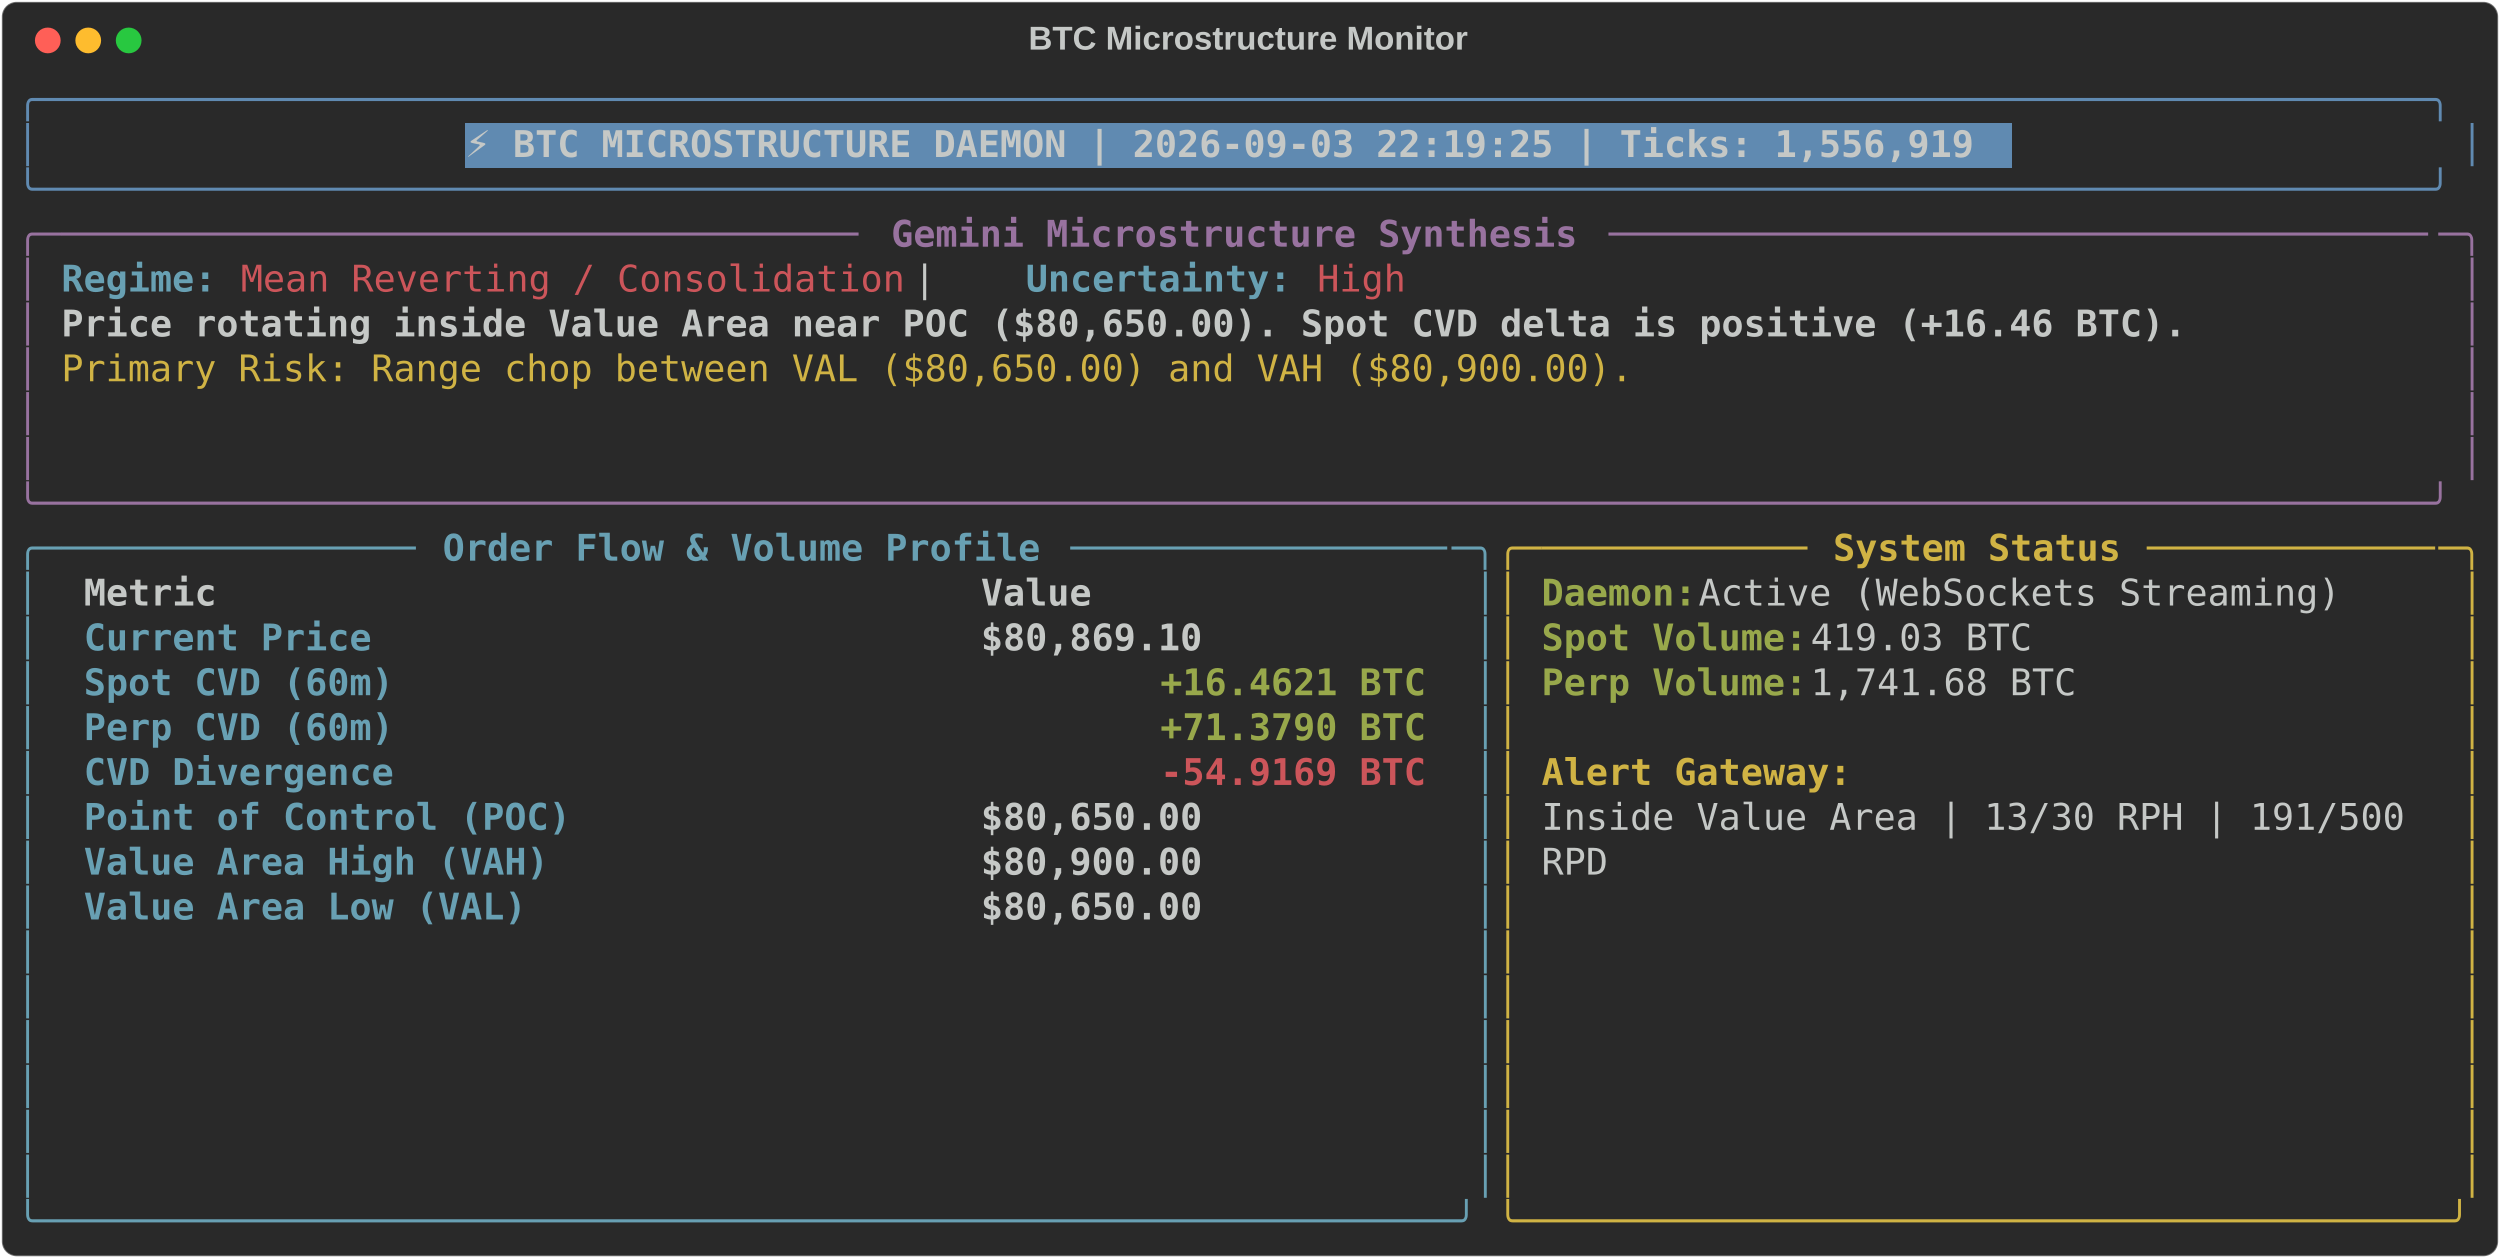
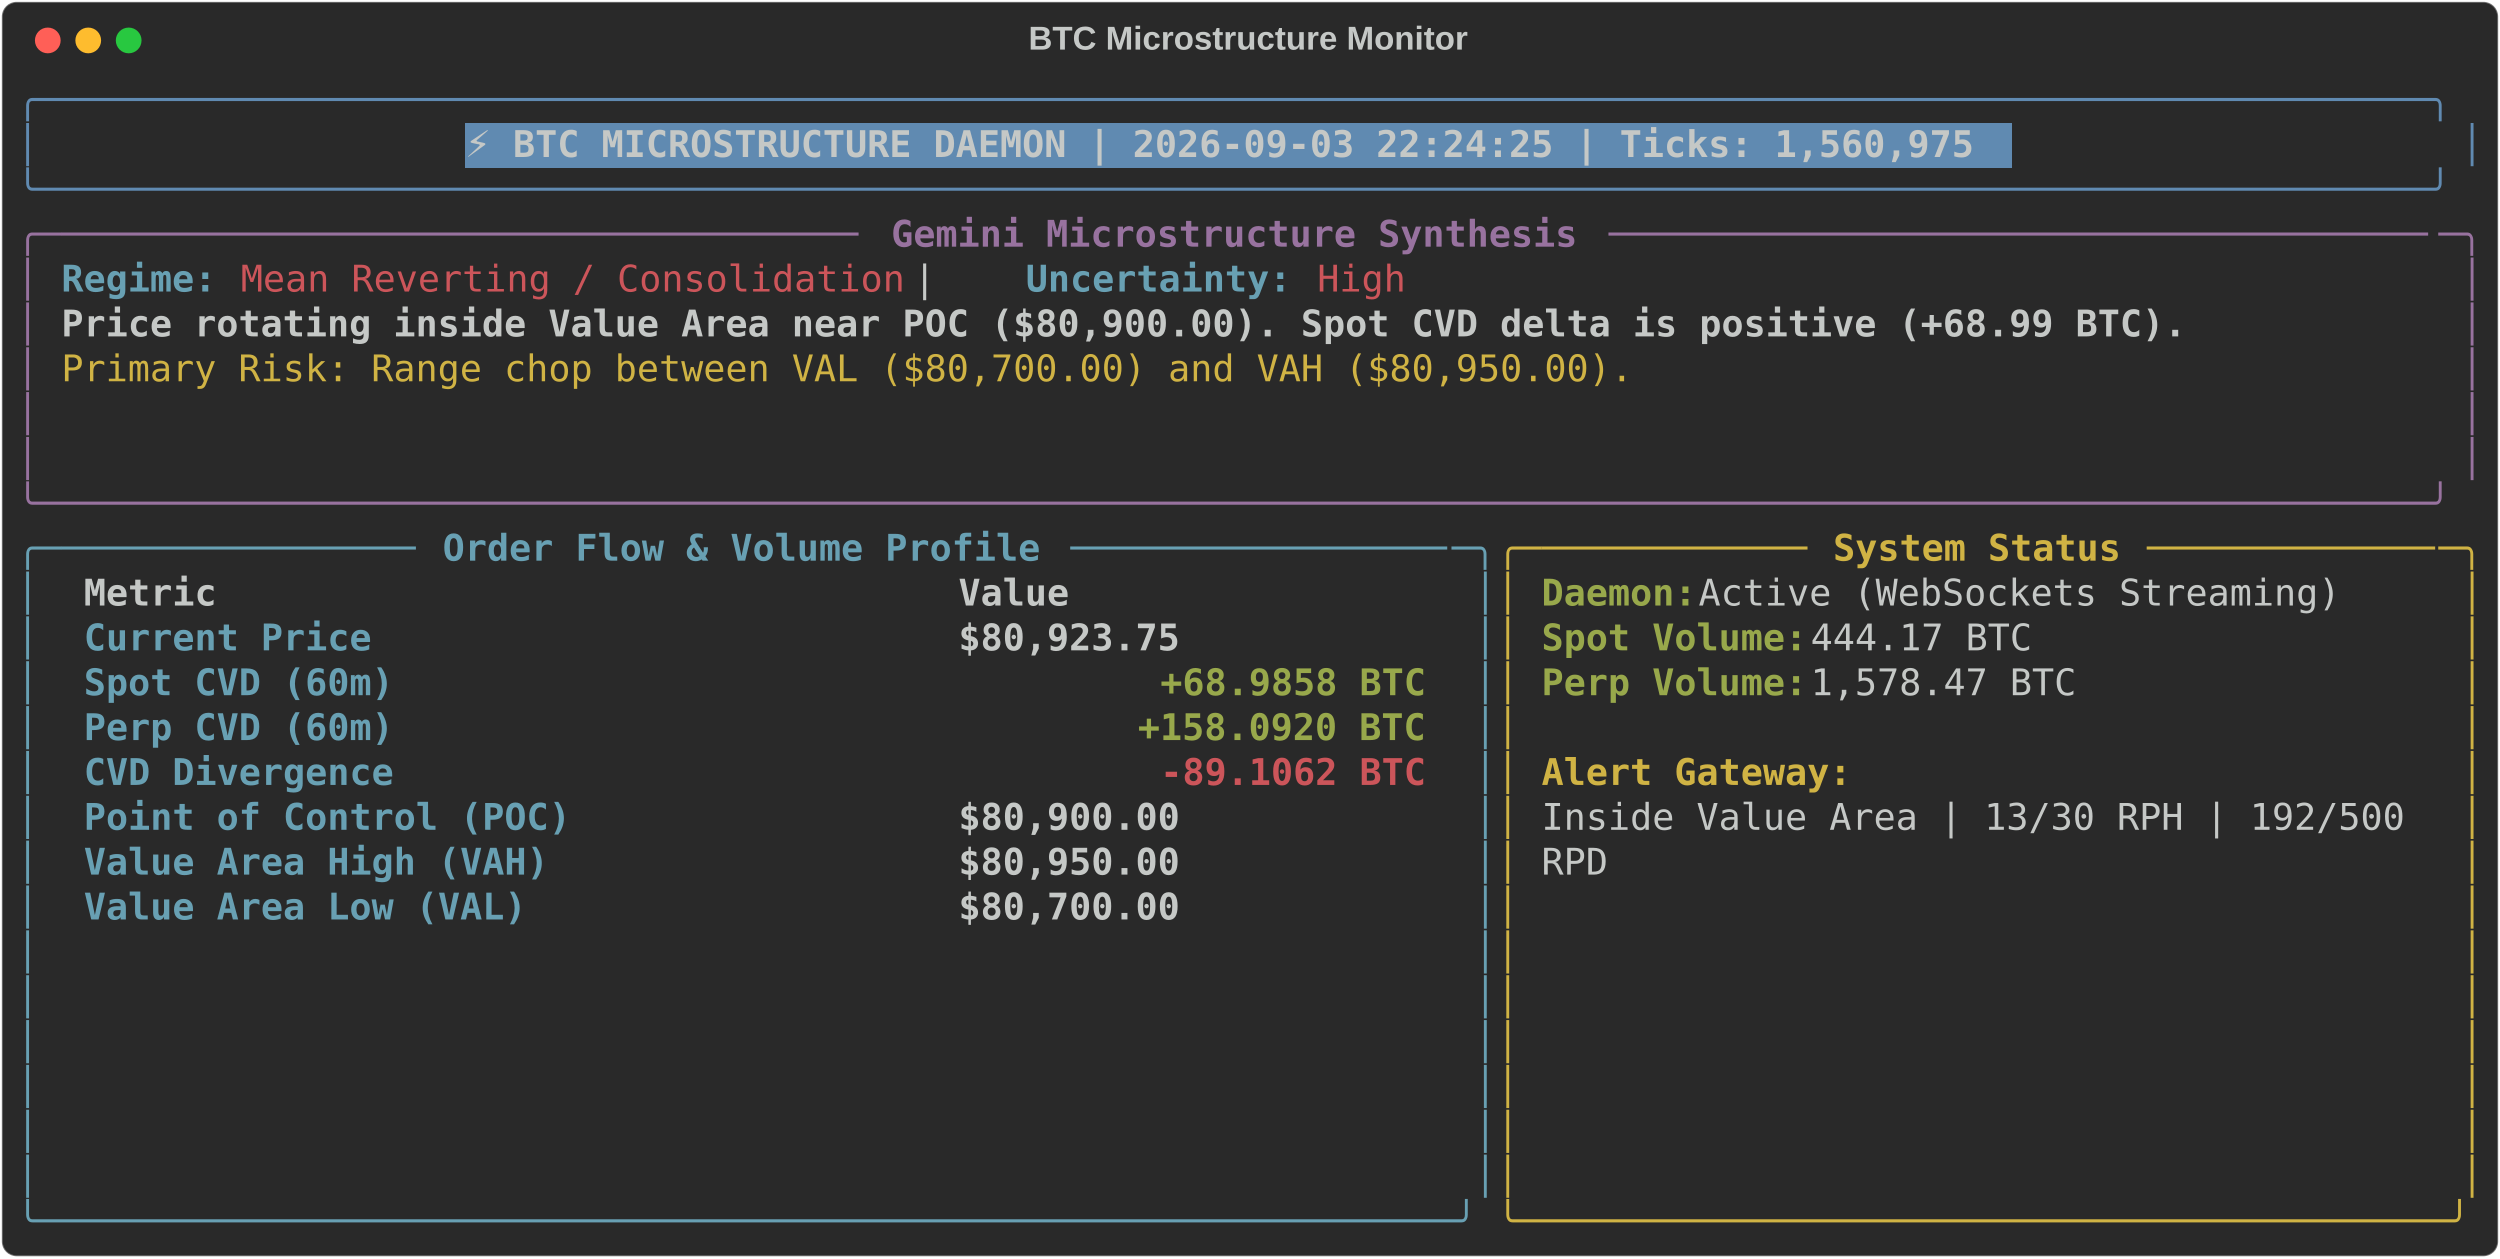
<svg xmlns="http://www.w3.org/2000/svg" class="rich-terminal" viewBox="0 0 1360 684.4">
  <style>

    @font-face {
        font-family: "Fira Code";
        src: local("FiraCode-Regular"),
                url("https://cdnjs.cloudflare.com/ajax/libs/firacode/6.2.0/woff2/FiraCode-Regular.woff2") format("woff2"),
                url("https://cdnjs.cloudflare.com/ajax/libs/firacode/6.2.0/woff/FiraCode-Regular.woff") format("woff");
        font-style: normal;
        font-weight: 400;
    }
    @font-face {
        font-family: "Fira Code";
        src: local("FiraCode-Bold"),
                url("https://cdnjs.cloudflare.com/ajax/libs/firacode/6.2.0/woff2/FiraCode-Bold.woff2") format("woff2"),
                url("https://cdnjs.cloudflare.com/ajax/libs/firacode/6.2.0/woff/FiraCode-Bold.woff") format("woff");
        font-style: bold;
        font-weight: 700;
    }

-     .terminal-832589348-matrix {
+     .terminal-3969404499-matrix {
        font-family: Fira Code, monospace;
        font-size: 20px;
        line-height: 24.4px;
        font-variant-east-asian: full-width;
    }

-     .terminal-832589348-title {
+     .terminal-3969404499-title {
        font-size: 18px;
        font-weight: bold;
        font-family: arial;
    }

-     .terminal-832589348-r1 { fill: #608ab1 }
- .terminal-832589348-r2 { fill: #c5c8c6 }
- .terminal-832589348-r3 { fill: #c5c8c6;font-weight: bold }
- .terminal-832589348-r4 { fill: #98729f }
- .terminal-832589348-r5 { fill: #98729f;font-weight: bold }
- .terminal-832589348-r6 { fill: #68a0b3;font-weight: bold }
- .terminal-832589348-r7 { fill: #cc555a }
- .terminal-832589348-r8 { fill: #d0b344 }
- .terminal-832589348-r9 { fill: #68a0b3 }
- .terminal-832589348-r10 { fill: #d0b344;font-weight: bold }
- .terminal-832589348-r11 { fill: #98a84b;font-weight: bold }
- .terminal-832589348-r12 { fill: #cc555a;font-weight: bold }
+     .terminal-3969404499-r1 { fill: #608ab1 }
+ .terminal-3969404499-r2 { fill: #c5c8c6 }
+ .terminal-3969404499-r3 { fill: #c5c8c6;font-weight: bold }
+ .terminal-3969404499-r4 { fill: #98729f }
+ .terminal-3969404499-r5 { fill: #98729f;font-weight: bold }
+ .terminal-3969404499-r6 { fill: #68a0b3;font-weight: bold }
+ .terminal-3969404499-r7 { fill: #cc555a }
+ .terminal-3969404499-r8 { fill: #d0b344 }
+ .terminal-3969404499-r9 { fill: #68a0b3 }
+ .terminal-3969404499-r10 { fill: #d0b344;font-weight: bold }
+ .terminal-3969404499-r11 { fill: #98a84b;font-weight: bold }
+ .terminal-3969404499-r12 { fill: #cc555a;font-weight: bold }
    </style>
  <defs>
-     <clipPath id="terminal-832589348-clip-terminal">
+     <clipPath id="terminal-3969404499-clip-terminal">
      <rect x="0" y="0" width="1341.0" height="633.4" />
    </clipPath>
-     <clipPath id="terminal-832589348-line-0">
+     <clipPath id="terminal-3969404499-line-0">
      <rect x="0" y="1.5" width="1342" height="24.65" />
    </clipPath>
-     <clipPath id="terminal-832589348-line-1">
+     <clipPath id="terminal-3969404499-line-1">
      <rect x="0" y="25.9" width="1342" height="24.65" />
    </clipPath>
-     <clipPath id="terminal-832589348-line-2">
+     <clipPath id="terminal-3969404499-line-2">
      <rect x="0" y="50.3" width="1342" height="24.65" />
    </clipPath>
-     <clipPath id="terminal-832589348-line-3">
+     <clipPath id="terminal-3969404499-line-3">
      <rect x="0" y="74.7" width="1342" height="24.65" />
    </clipPath>
-     <clipPath id="terminal-832589348-line-4">
+     <clipPath id="terminal-3969404499-line-4">
      <rect x="0" y="99.1" width="1342" height="24.65" />
    </clipPath>
-     <clipPath id="terminal-832589348-line-5">
+     <clipPath id="terminal-3969404499-line-5">
      <rect x="0" y="123.5" width="1342" height="24.65" />
    </clipPath>
-     <clipPath id="terminal-832589348-line-6">
+     <clipPath id="terminal-3969404499-line-6">
      <rect x="0" y="147.9" width="1342" height="24.65" />
    </clipPath>
-     <clipPath id="terminal-832589348-line-7">
+     <clipPath id="terminal-3969404499-line-7">
      <rect x="0" y="172.3" width="1342" height="24.65" />
    </clipPath>
-     <clipPath id="terminal-832589348-line-8">
+     <clipPath id="terminal-3969404499-line-8">
      <rect x="0" y="196.7" width="1342" height="24.65" />
    </clipPath>
-     <clipPath id="terminal-832589348-line-9">
+     <clipPath id="terminal-3969404499-line-9">
      <rect x="0" y="221.1" width="1342" height="24.65" />
    </clipPath>
-     <clipPath id="terminal-832589348-line-10">
+     <clipPath id="terminal-3969404499-line-10">
      <rect x="0" y="245.5" width="1342" height="24.65" />
    </clipPath>
-     <clipPath id="terminal-832589348-line-11">
+     <clipPath id="terminal-3969404499-line-11">
      <rect x="0" y="269.9" width="1342" height="24.65" />
    </clipPath>
-     <clipPath id="terminal-832589348-line-12">
+     <clipPath id="terminal-3969404499-line-12">
      <rect x="0" y="294.3" width="1342" height="24.65" />
    </clipPath>
-     <clipPath id="terminal-832589348-line-13">
+     <clipPath id="terminal-3969404499-line-13">
      <rect x="0" y="318.7" width="1342" height="24.65" />
    </clipPath>
-     <clipPath id="terminal-832589348-line-14">
+     <clipPath id="terminal-3969404499-line-14">
      <rect x="0" y="343.1" width="1342" height="24.65" />
    </clipPath>
-     <clipPath id="terminal-832589348-line-15">
+     <clipPath id="terminal-3969404499-line-15">
      <rect x="0" y="367.5" width="1342" height="24.65" />
    </clipPath>
-     <clipPath id="terminal-832589348-line-16">
+     <clipPath id="terminal-3969404499-line-16">
      <rect x="0" y="391.9" width="1342" height="24.65" />
    </clipPath>
-     <clipPath id="terminal-832589348-line-17">
+     <clipPath id="terminal-3969404499-line-17">
      <rect x="0" y="416.3" width="1342" height="24.65" />
    </clipPath>
-     <clipPath id="terminal-832589348-line-18">
+     <clipPath id="terminal-3969404499-line-18">
      <rect x="0" y="440.7" width="1342" height="24.65" />
    </clipPath>
-     <clipPath id="terminal-832589348-line-19">
+     <clipPath id="terminal-3969404499-line-19">
      <rect x="0" y="465.1" width="1342" height="24.65" />
    </clipPath>
-     <clipPath id="terminal-832589348-line-20">
+     <clipPath id="terminal-3969404499-line-20">
      <rect x="0" y="489.5" width="1342" height="24.65" />
    </clipPath>
-     <clipPath id="terminal-832589348-line-21">
+     <clipPath id="terminal-3969404499-line-21">
      <rect x="0" y="513.9" width="1342" height="24.65" />
    </clipPath>
-     <clipPath id="terminal-832589348-line-22">
+     <clipPath id="terminal-3969404499-line-22">
      <rect x="0" y="538.3" width="1342" height="24.65" />
    </clipPath>
-     <clipPath id="terminal-832589348-line-23">
+     <clipPath id="terminal-3969404499-line-23">
      <rect x="0" y="562.7" width="1342" height="24.65" />
    </clipPath>
-     <clipPath id="terminal-832589348-line-24">
+     <clipPath id="terminal-3969404499-line-24">
      <rect x="0" y="587.1" width="1342" height="24.65" />
    </clipPath>
  </defs>
  <rect fill="#292929" stroke="rgba(255,255,255,0.35)" stroke-width="1" x="1" y="1" width="1358" height="682.4" rx="8" />
-   <text class="terminal-832589348-title" fill="#c5c8c6" text-anchor="middle" x="679" y="27">BTC Microstructure Monitor</text>
+   <text class="terminal-3969404499-title" fill="#c5c8c6" text-anchor="middle" x="679" y="27">BTC Microstructure Monitor</text>
  <g transform="translate(26,22)">
    <circle cx="0" cy="0" r="7" fill="#ff5f57" />
    <circle cx="22" cy="0" r="7" fill="#febc2e" />
    <circle cx="44" cy="0" r="7" fill="#28c840" />
  </g>
-   <g transform="translate(9, 41)" clip-path="url(#terminal-832589348-clip-terminal)">
+   <g transform="translate(9, 41)" clip-path="url(#terminal-3969404499-clip-terminal)">
    <rect fill="#608ab1" x="244" y="25.9" width="841.8" height="24.65" shape-rendering="crispEdges" />
-     <g class="terminal-832589348-matrix">
-       <text class="terminal-832589348-r1" x="0" y="20" textLength="1342" clip-path="url(#terminal-832589348-line-0)">╭────────────────────────────────────────────────────────────────────────────────────────────────────────────╮</text>
-       <text class="terminal-832589348-r2" x="1342" y="20" textLength="12.2" clip-path="url(#terminal-832589348-line-0)">
- </text>
-       <text class="terminal-832589348-r1" x="0" y="44.4" textLength="12.2" clip-path="url(#terminal-832589348-line-1)">│</text>
-       <text class="terminal-832589348-r3" x="244" y="44.4" textLength="829.6" clip-path="url(#terminal-832589348-line-1)">⚡ BTC MICROSTRUCTURE DAEMON | 2026-09-03 22:19:25 | Ticks: 1,556,919</text>
-       <text class="terminal-832589348-r1" x="1329.8" y="44.4" textLength="12.2" clip-path="url(#terminal-832589348-line-1)">│</text>
-       <text class="terminal-832589348-r2" x="1342" y="44.4" textLength="12.2" clip-path="url(#terminal-832589348-line-1)">
- </text>
-       <text class="terminal-832589348-r1" x="0" y="68.8" textLength="1342" clip-path="url(#terminal-832589348-line-2)">╰────────────────────────────────────────────────────────────────────────────────────────────────────────────╯</text>
-       <text class="terminal-832589348-r2" x="1342" y="68.8" textLength="12.2" clip-path="url(#terminal-832589348-line-2)">
- </text>
-       <text class="terminal-832589348-r4" x="0" y="93.2" textLength="24.4" clip-path="url(#terminal-832589348-line-3)">╭─</text>
-       <text class="terminal-832589348-r4" x="24.4" y="93.2" textLength="439.2" clip-path="url(#terminal-832589348-line-3)">────────────────────────────────────</text>
-       <text class="terminal-832589348-r5" x="475.8" y="93.2" textLength="378.2" clip-path="url(#terminal-832589348-line-3)">Gemini Microstructure Synthesis</text>
-       <text class="terminal-832589348-r4" x="866.2" y="93.2" textLength="451.4" clip-path="url(#terminal-832589348-line-3)">─────────────────────────────────────</text>
-       <text class="terminal-832589348-r4" x="1317.6" y="93.2" textLength="24.4" clip-path="url(#terminal-832589348-line-3)">─╮</text>
-       <text class="terminal-832589348-r2" x="1342" y="93.2" textLength="12.2" clip-path="url(#terminal-832589348-line-3)">
- </text>
-       <text class="terminal-832589348-r4" x="0" y="117.6" textLength="12.2" clip-path="url(#terminal-832589348-line-4)">│</text>
-       <text class="terminal-832589348-r6" x="24.4" y="117.6" textLength="85.4" clip-path="url(#terminal-832589348-line-4)">Regime:</text>
-       <text class="terminal-832589348-r7" x="122" y="117.6" textLength="366" clip-path="url(#terminal-832589348-line-4)">Mean Reverting / Consolidation</text>
-       <text class="terminal-832589348-r2" x="488" y="117.6" textLength="61" clip-path="url(#terminal-832589348-line-4)">  |  </text>
-       <text class="terminal-832589348-r6" x="549" y="117.6" textLength="146.4" clip-path="url(#terminal-832589348-line-4)">Uncertainty:</text>
-       <text class="terminal-832589348-r7" x="707.6" y="117.6" textLength="48.8" clip-path="url(#terminal-832589348-line-4)">High</text>
-       <text class="terminal-832589348-r4" x="1329.8" y="117.6" textLength="12.2" clip-path="url(#terminal-832589348-line-4)">│</text>
-       <text class="terminal-832589348-r2" x="1342" y="117.6" textLength="12.2" clip-path="url(#terminal-832589348-line-4)">
- </text>
-       <text class="terminal-832589348-r4" x="0" y="142" textLength="12.2" clip-path="url(#terminal-832589348-line-5)">│</text>
-       <text class="terminal-832589348-r3" x="24.4" y="142" textLength="1171.2" clip-path="url(#terminal-832589348-line-5)">Price rotating inside Value Area near POC ($80,650.00). Spot CVD delta is positive (+16.46 BTC).</text>
-       <text class="terminal-832589348-r4" x="1329.8" y="142" textLength="12.2" clip-path="url(#terminal-832589348-line-5)">│</text>
-       <text class="terminal-832589348-r2" x="1342" y="142" textLength="12.2" clip-path="url(#terminal-832589348-line-5)">
- </text>
-       <text class="terminal-832589348-r4" x="0" y="166.4" textLength="12.2" clip-path="url(#terminal-832589348-line-6)">│</text>
-       <text class="terminal-832589348-r8" x="24.4" y="166.4" textLength="866.2" clip-path="url(#terminal-832589348-line-6)">Primary Risk: Range chop between VAL ($80,650.00) and VAH ($80,900.00).</text>
-       <text class="terminal-832589348-r4" x="1329.8" y="166.4" textLength="12.2" clip-path="url(#terminal-832589348-line-6)">│</text>
-       <text class="terminal-832589348-r2" x="1342" y="166.4" textLength="12.2" clip-path="url(#terminal-832589348-line-6)">
- </text>
-       <text class="terminal-832589348-r4" x="0" y="190.8" textLength="12.2" clip-path="url(#terminal-832589348-line-7)">│</text>
-       <text class="terminal-832589348-r4" x="1329.8" y="190.8" textLength="12.2" clip-path="url(#terminal-832589348-line-7)">│</text>
-       <text class="terminal-832589348-r2" x="1342" y="190.8" textLength="12.2" clip-path="url(#terminal-832589348-line-7)">
- </text>
-       <text class="terminal-832589348-r4" x="0" y="215.2" textLength="12.2" clip-path="url(#terminal-832589348-line-8)">│</text>
-       <text class="terminal-832589348-r4" x="1329.8" y="215.2" textLength="12.2" clip-path="url(#terminal-832589348-line-8)">│</text>
-       <text class="terminal-832589348-r2" x="1342" y="215.2" textLength="12.2" clip-path="url(#terminal-832589348-line-8)">
- </text>
-       <text class="terminal-832589348-r4" x="0" y="239.6" textLength="1342" clip-path="url(#terminal-832589348-line-9)">╰────────────────────────────────────────────────────────────────────────────────────────────────────────────╯</text>
-       <text class="terminal-832589348-r2" x="1342" y="239.6" textLength="12.2" clip-path="url(#terminal-832589348-line-9)">
- </text>
-       <text class="terminal-832589348-r9" x="0" y="264" textLength="24.4" clip-path="url(#terminal-832589348-line-10)">╭─</text>
-       <text class="terminal-832589348-r9" x="24.4" y="264" textLength="195.2" clip-path="url(#terminal-832589348-line-10)">────────────────</text>
-       <text class="terminal-832589348-r6" x="231.8" y="264" textLength="329.4" clip-path="url(#terminal-832589348-line-10)">Order Flow &amp; Volume Profile</text>
-       <text class="terminal-832589348-r9" x="573.4" y="264" textLength="207.4" clip-path="url(#terminal-832589348-line-10)">─────────────────</text>
-       <text class="terminal-832589348-r9" x="780.8" y="264" textLength="24.4" clip-path="url(#terminal-832589348-line-10)">─╮</text>
-       <text class="terminal-832589348-r8" x="805.2" y="264" textLength="24.4" clip-path="url(#terminal-832589348-line-10)">╭─</text>
-       <text class="terminal-832589348-r8" x="829.6" y="264" textLength="146.4" clip-path="url(#terminal-832589348-line-10)">────────────</text>
-       <text class="terminal-832589348-r10" x="988.2" y="264" textLength="158.6" clip-path="url(#terminal-832589348-line-10)">System Status</text>
-       <text class="terminal-832589348-r8" x="1159" y="264" textLength="158.6" clip-path="url(#terminal-832589348-line-10)">─────────────</text>
-       <text class="terminal-832589348-r8" x="1317.6" y="264" textLength="24.4" clip-path="url(#terminal-832589348-line-10)">─╮</text>
-       <text class="terminal-832589348-r2" x="1342" y="264" textLength="12.2" clip-path="url(#terminal-832589348-line-10)">
- </text>
-       <text class="terminal-832589348-r9" x="0" y="288.4" textLength="12.2" clip-path="url(#terminal-832589348-line-11)">│</text>
-       <text class="terminal-832589348-r3" x="36.6" y="288.4" textLength="463.6" clip-path="url(#terminal-832589348-line-11)">Metric                                </text>
-       <text class="terminal-832589348-r3" x="524.6" y="288.4" textLength="244" clip-path="url(#terminal-832589348-line-11)">               Value</text>
-       <text class="terminal-832589348-r9" x="793" y="288.4" textLength="12.2" clip-path="url(#terminal-832589348-line-11)">│</text>
-       <text class="terminal-832589348-r8" x="805.2" y="288.4" textLength="12.2" clip-path="url(#terminal-832589348-line-11)">│</text>
-       <text class="terminal-832589348-r11" x="829.6" y="288.4" textLength="85.4" clip-path="url(#terminal-832589348-line-11)">Daemon:</text>
-       <text class="terminal-832589348-r2" x="915" y="288.4" textLength="366" clip-path="url(#terminal-832589348-line-11)"> Active (WebSockets Streaming)</text>
-       <text class="terminal-832589348-r8" x="1329.8" y="288.4" textLength="12.2" clip-path="url(#terminal-832589348-line-11)">│</text>
-       <text class="terminal-832589348-r2" x="1342" y="288.4" textLength="12.2" clip-path="url(#terminal-832589348-line-11)">
- </text>
-       <text class="terminal-832589348-r9" x="0" y="312.8" textLength="12.2" clip-path="url(#terminal-832589348-line-12)">│</text>
-       <text class="terminal-832589348-r6" x="36.6" y="312.8" textLength="463.6" clip-path="url(#terminal-832589348-line-12)">Current Price                         </text>
-       <text class="terminal-832589348-r3" x="524.6" y="312.8" textLength="244" clip-path="url(#terminal-832589348-line-12)">          $80,869.10</text>
-       <text class="terminal-832589348-r9" x="793" y="312.8" textLength="12.2" clip-path="url(#terminal-832589348-line-12)">│</text>
-       <text class="terminal-832589348-r8" x="805.2" y="312.8" textLength="12.2" clip-path="url(#terminal-832589348-line-12)">│</text>
-       <text class="terminal-832589348-r11" x="829.6" y="312.8" textLength="146.4" clip-path="url(#terminal-832589348-line-12)">Spot Volume:</text>
-       <text class="terminal-832589348-r2" x="976" y="312.8" textLength="134.2" clip-path="url(#terminal-832589348-line-12)"> 419.03 BTC</text>
-       <text class="terminal-832589348-r8" x="1329.8" y="312.8" textLength="12.2" clip-path="url(#terminal-832589348-line-12)">│</text>
-       <text class="terminal-832589348-r2" x="1342" y="312.8" textLength="12.2" clip-path="url(#terminal-832589348-line-12)">
- </text>
-       <text class="terminal-832589348-r9" x="0" y="337.2" textLength="12.2" clip-path="url(#terminal-832589348-line-13)">│</text>
-       <text class="terminal-832589348-r6" x="36.6" y="337.2" textLength="463.6" clip-path="url(#terminal-832589348-line-13)">Spot CVD (60m)                        </text>
-       <text class="terminal-832589348-r11" x="622.2" y="337.2" textLength="146.4" clip-path="url(#terminal-832589348-line-13)">+16.4621 BTC</text>
-       <text class="terminal-832589348-r9" x="793" y="337.2" textLength="12.2" clip-path="url(#terminal-832589348-line-13)">│</text>
-       <text class="terminal-832589348-r8" x="805.2" y="337.2" textLength="12.2" clip-path="url(#terminal-832589348-line-13)">│</text>
-       <text class="terminal-832589348-r11" x="829.6" y="337.2" textLength="146.4" clip-path="url(#terminal-832589348-line-13)">Perp Volume:</text>
-       <text class="terminal-832589348-r2" x="976" y="337.2" textLength="158.6" clip-path="url(#terminal-832589348-line-13)"> 1,741.68 BTC</text>
-       <text class="terminal-832589348-r8" x="1329.8" y="337.2" textLength="12.2" clip-path="url(#terminal-832589348-line-13)">│</text>
-       <text class="terminal-832589348-r2" x="1342" y="337.2" textLength="12.2" clip-path="url(#terminal-832589348-line-13)">
- </text>
-       <text class="terminal-832589348-r9" x="0" y="361.6" textLength="12.2" clip-path="url(#terminal-832589348-line-14)">│</text>
-       <text class="terminal-832589348-r6" x="36.6" y="361.6" textLength="463.6" clip-path="url(#terminal-832589348-line-14)">Perp CVD (60m)                        </text>
-       <text class="terminal-832589348-r11" x="622.2" y="361.6" textLength="146.4" clip-path="url(#terminal-832589348-line-14)">+71.3790 BTC</text>
-       <text class="terminal-832589348-r9" x="793" y="361.6" textLength="12.2" clip-path="url(#terminal-832589348-line-14)">│</text>
-       <text class="terminal-832589348-r8" x="805.2" y="361.6" textLength="12.2" clip-path="url(#terminal-832589348-line-14)">│</text>
-       <text class="terminal-832589348-r8" x="1329.8" y="361.6" textLength="12.2" clip-path="url(#terminal-832589348-line-14)">│</text>
-       <text class="terminal-832589348-r2" x="1342" y="361.6" textLength="12.2" clip-path="url(#terminal-832589348-line-14)">
- </text>
-       <text class="terminal-832589348-r9" x="0" y="386" textLength="12.2" clip-path="url(#terminal-832589348-line-15)">│</text>
-       <text class="terminal-832589348-r6" x="36.6" y="386" textLength="463.6" clip-path="url(#terminal-832589348-line-15)">CVD Divergence                        </text>
-       <text class="terminal-832589348-r12" x="622.2" y="386" textLength="146.4" clip-path="url(#terminal-832589348-line-15)">-54.9169 BTC</text>
-       <text class="terminal-832589348-r9" x="793" y="386" textLength="12.2" clip-path="url(#terminal-832589348-line-15)">│</text>
-       <text class="terminal-832589348-r8" x="805.2" y="386" textLength="12.2" clip-path="url(#terminal-832589348-line-15)">│</text>
-       <text class="terminal-832589348-r10" x="829.6" y="386" textLength="170.8" clip-path="url(#terminal-832589348-line-15)">Alert Gateway:</text>
-       <text class="terminal-832589348-r8" x="1329.8" y="386" textLength="12.2" clip-path="url(#terminal-832589348-line-15)">│</text>
-       <text class="terminal-832589348-r2" x="1342" y="386" textLength="12.2" clip-path="url(#terminal-832589348-line-15)">
- </text>
-       <text class="terminal-832589348-r9" x="0" y="410.4" textLength="12.2" clip-path="url(#terminal-832589348-line-16)">│</text>
-       <text class="terminal-832589348-r6" x="36.6" y="410.4" textLength="463.6" clip-path="url(#terminal-832589348-line-16)">Point of Control (POC)                </text>
-       <text class="terminal-832589348-r3" x="524.6" y="410.4" textLength="244" clip-path="url(#terminal-832589348-line-16)">          $80,650.00</text>
-       <text class="terminal-832589348-r9" x="793" y="410.4" textLength="12.2" clip-path="url(#terminal-832589348-line-16)">│</text>
-       <text class="terminal-832589348-r8" x="805.2" y="410.4" textLength="12.2" clip-path="url(#terminal-832589348-line-16)">│</text>
-       <text class="terminal-832589348-r2" x="829.6" y="410.4" textLength="488" clip-path="url(#terminal-832589348-line-16)">Inside Value Area | 13/30 RPH | 191/500 </text>
-       <text class="terminal-832589348-r8" x="1329.8" y="410.4" textLength="12.2" clip-path="url(#terminal-832589348-line-16)">│</text>
-       <text class="terminal-832589348-r2" x="1342" y="410.4" textLength="12.2" clip-path="url(#terminal-832589348-line-16)">
- </text>
-       <text class="terminal-832589348-r9" x="0" y="434.8" textLength="12.2" clip-path="url(#terminal-832589348-line-17)">│</text>
-       <text class="terminal-832589348-r6" x="36.6" y="434.8" textLength="463.6" clip-path="url(#terminal-832589348-line-17)">Value Area High (VAH)                 </text>
-       <text class="terminal-832589348-r3" x="524.6" y="434.8" textLength="244" clip-path="url(#terminal-832589348-line-17)">          $80,900.00</text>
-       <text class="terminal-832589348-r9" x="793" y="434.8" textLength="12.2" clip-path="url(#terminal-832589348-line-17)">│</text>
-       <text class="terminal-832589348-r8" x="805.2" y="434.8" textLength="12.2" clip-path="url(#terminal-832589348-line-17)">│</text>
-       <text class="terminal-832589348-r2" x="829.6" y="434.8" textLength="36.6" clip-path="url(#terminal-832589348-line-17)">RPD</text>
-       <text class="terminal-832589348-r8" x="1329.8" y="434.8" textLength="12.2" clip-path="url(#terminal-832589348-line-17)">│</text>
-       <text class="terminal-832589348-r2" x="1342" y="434.8" textLength="12.2" clip-path="url(#terminal-832589348-line-17)">
- </text>
-       <text class="terminal-832589348-r9" x="0" y="459.2" textLength="12.2" clip-path="url(#terminal-832589348-line-18)">│</text>
-       <text class="terminal-832589348-r6" x="36.6" y="459.2" textLength="463.6" clip-path="url(#terminal-832589348-line-18)">Value Area Low (VAL)                  </text>
-       <text class="terminal-832589348-r3" x="524.6" y="459.2" textLength="244" clip-path="url(#terminal-832589348-line-18)">          $80,650.00</text>
-       <text class="terminal-832589348-r9" x="793" y="459.2" textLength="12.2" clip-path="url(#terminal-832589348-line-18)">│</text>
-       <text class="terminal-832589348-r8" x="805.2" y="459.2" textLength="12.2" clip-path="url(#terminal-832589348-line-18)">│</text>
-       <text class="terminal-832589348-r8" x="1329.8" y="459.2" textLength="12.2" clip-path="url(#terminal-832589348-line-18)">│</text>
-       <text class="terminal-832589348-r2" x="1342" y="459.2" textLength="12.2" clip-path="url(#terminal-832589348-line-18)">
- </text>
-       <text class="terminal-832589348-r9" x="0" y="483.6" textLength="12.2" clip-path="url(#terminal-832589348-line-19)">│</text>
-       <text class="terminal-832589348-r9" x="793" y="483.6" textLength="12.2" clip-path="url(#terminal-832589348-line-19)">│</text>
-       <text class="terminal-832589348-r8" x="805.2" y="483.6" textLength="12.2" clip-path="url(#terminal-832589348-line-19)">│</text>
-       <text class="terminal-832589348-r8" x="1329.8" y="483.6" textLength="12.2" clip-path="url(#terminal-832589348-line-19)">│</text>
-       <text class="terminal-832589348-r2" x="1342" y="483.6" textLength="12.2" clip-path="url(#terminal-832589348-line-19)">
- </text>
-       <text class="terminal-832589348-r9" x="0" y="508" textLength="12.2" clip-path="url(#terminal-832589348-line-20)">│</text>
-       <text class="terminal-832589348-r9" x="793" y="508" textLength="12.2" clip-path="url(#terminal-832589348-line-20)">│</text>
-       <text class="terminal-832589348-r8" x="805.2" y="508" textLength="12.2" clip-path="url(#terminal-832589348-line-20)">│</text>
-       <text class="terminal-832589348-r8" x="1329.8" y="508" textLength="12.2" clip-path="url(#terminal-832589348-line-20)">│</text>
-       <text class="terminal-832589348-r2" x="1342" y="508" textLength="12.2" clip-path="url(#terminal-832589348-line-20)">
- </text>
-       <text class="terminal-832589348-r9" x="0" y="532.4" textLength="12.2" clip-path="url(#terminal-832589348-line-21)">│</text>
-       <text class="terminal-832589348-r9" x="793" y="532.4" textLength="12.2" clip-path="url(#terminal-832589348-line-21)">│</text>
-       <text class="terminal-832589348-r8" x="805.2" y="532.4" textLength="12.2" clip-path="url(#terminal-832589348-line-21)">│</text>
-       <text class="terminal-832589348-r8" x="1329.8" y="532.4" textLength="12.2" clip-path="url(#terminal-832589348-line-21)">│</text>
-       <text class="terminal-832589348-r2" x="1342" y="532.4" textLength="12.2" clip-path="url(#terminal-832589348-line-21)">
- </text>
-       <text class="terminal-832589348-r9" x="0" y="556.8" textLength="12.2" clip-path="url(#terminal-832589348-line-22)">│</text>
-       <text class="terminal-832589348-r9" x="793" y="556.8" textLength="12.2" clip-path="url(#terminal-832589348-line-22)">│</text>
-       <text class="terminal-832589348-r8" x="805.2" y="556.8" textLength="12.2" clip-path="url(#terminal-832589348-line-22)">│</text>
-       <text class="terminal-832589348-r8" x="1329.8" y="556.8" textLength="12.2" clip-path="url(#terminal-832589348-line-22)">│</text>
-       <text class="terminal-832589348-r2" x="1342" y="556.8" textLength="12.2" clip-path="url(#terminal-832589348-line-22)">
- </text>
-       <text class="terminal-832589348-r9" x="0" y="581.2" textLength="12.2" clip-path="url(#terminal-832589348-line-23)">│</text>
-       <text class="terminal-832589348-r9" x="793" y="581.2" textLength="12.2" clip-path="url(#terminal-832589348-line-23)">│</text>
-       <text class="terminal-832589348-r8" x="805.2" y="581.2" textLength="12.2" clip-path="url(#terminal-832589348-line-23)">│</text>
-       <text class="terminal-832589348-r8" x="1329.8" y="581.2" textLength="12.2" clip-path="url(#terminal-832589348-line-23)">│</text>
-       <text class="terminal-832589348-r2" x="1342" y="581.2" textLength="12.2" clip-path="url(#terminal-832589348-line-23)">
- </text>
-       <text class="terminal-832589348-r9" x="0" y="605.6" textLength="12.2" clip-path="url(#terminal-832589348-line-24)">│</text>
-       <text class="terminal-832589348-r9" x="793" y="605.6" textLength="12.2" clip-path="url(#terminal-832589348-line-24)">│</text>
-       <text class="terminal-832589348-r8" x="805.2" y="605.6" textLength="12.2" clip-path="url(#terminal-832589348-line-24)">│</text>
-       <text class="terminal-832589348-r8" x="1329.8" y="605.6" textLength="12.2" clip-path="url(#terminal-832589348-line-24)">│</text>
-       <text class="terminal-832589348-r2" x="1342" y="605.6" textLength="12.2" clip-path="url(#terminal-832589348-line-24)">
- </text>
-       <text class="terminal-832589348-r9" x="0" y="630" textLength="805.2" clip-path="url(#terminal-832589348-line-25)">╰────────────────────────────────────────────────────────────────╯</text>
-       <text class="terminal-832589348-r8" x="805.2" y="630" textLength="536.8" clip-path="url(#terminal-832589348-line-25)">╰──────────────────────────────────────────╯</text>
-       <text class="terminal-832589348-r2" x="1342" y="630" textLength="12.2" clip-path="url(#terminal-832589348-line-25)">
+     <g class="terminal-3969404499-matrix">
+       <text class="terminal-3969404499-r1" x="0" y="20" textLength="1342" clip-path="url(#terminal-3969404499-line-0)">╭────────────────────────────────────────────────────────────────────────────────────────────────────────────╮</text>
+       <text class="terminal-3969404499-r2" x="1342" y="20" textLength="12.2" clip-path="url(#terminal-3969404499-line-0)">
+ </text>
+       <text class="terminal-3969404499-r1" x="0" y="44.4" textLength="12.2" clip-path="url(#terminal-3969404499-line-1)">│</text>
+       <text class="terminal-3969404499-r3" x="244" y="44.4" textLength="829.6" clip-path="url(#terminal-3969404499-line-1)">⚡ BTC MICROSTRUCTURE DAEMON | 2026-09-03 22:24:25 | Ticks: 1,560,975</text>
+       <text class="terminal-3969404499-r1" x="1329.8" y="44.4" textLength="12.2" clip-path="url(#terminal-3969404499-line-1)">│</text>
+       <text class="terminal-3969404499-r2" x="1342" y="44.4" textLength="12.2" clip-path="url(#terminal-3969404499-line-1)">
+ </text>
+       <text class="terminal-3969404499-r1" x="0" y="68.8" textLength="1342" clip-path="url(#terminal-3969404499-line-2)">╰────────────────────────────────────────────────────────────────────────────────────────────────────────────╯</text>
+       <text class="terminal-3969404499-r2" x="1342" y="68.8" textLength="12.2" clip-path="url(#terminal-3969404499-line-2)">
+ </text>
+       <text class="terminal-3969404499-r4" x="0" y="93.2" textLength="24.4" clip-path="url(#terminal-3969404499-line-3)">╭─</text>
+       <text class="terminal-3969404499-r4" x="24.4" y="93.2" textLength="439.2" clip-path="url(#terminal-3969404499-line-3)">────────────────────────────────────</text>
+       <text class="terminal-3969404499-r5" x="475.8" y="93.2" textLength="378.2" clip-path="url(#terminal-3969404499-line-3)">Gemini Microstructure Synthesis</text>
+       <text class="terminal-3969404499-r4" x="866.2" y="93.2" textLength="451.4" clip-path="url(#terminal-3969404499-line-3)">─────────────────────────────────────</text>
+       <text class="terminal-3969404499-r4" x="1317.6" y="93.2" textLength="24.4" clip-path="url(#terminal-3969404499-line-3)">─╮</text>
+       <text class="terminal-3969404499-r2" x="1342" y="93.2" textLength="12.2" clip-path="url(#terminal-3969404499-line-3)">
+ </text>
+       <text class="terminal-3969404499-r4" x="0" y="117.6" textLength="12.2" clip-path="url(#terminal-3969404499-line-4)">│</text>
+       <text class="terminal-3969404499-r6" x="24.4" y="117.6" textLength="85.4" clip-path="url(#terminal-3969404499-line-4)">Regime:</text>
+       <text class="terminal-3969404499-r7" x="122" y="117.6" textLength="366" clip-path="url(#terminal-3969404499-line-4)">Mean Reverting / Consolidation</text>
+       <text class="terminal-3969404499-r2" x="488" y="117.6" textLength="61" clip-path="url(#terminal-3969404499-line-4)">  |  </text>
+       <text class="terminal-3969404499-r6" x="549" y="117.6" textLength="146.4" clip-path="url(#terminal-3969404499-line-4)">Uncertainty:</text>
+       <text class="terminal-3969404499-r7" x="707.6" y="117.6" textLength="48.8" clip-path="url(#terminal-3969404499-line-4)">High</text>
+       <text class="terminal-3969404499-r4" x="1329.8" y="117.6" textLength="12.2" clip-path="url(#terminal-3969404499-line-4)">│</text>
+       <text class="terminal-3969404499-r2" x="1342" y="117.6" textLength="12.2" clip-path="url(#terminal-3969404499-line-4)">
+ </text>
+       <text class="terminal-3969404499-r4" x="0" y="142" textLength="12.2" clip-path="url(#terminal-3969404499-line-5)">│</text>
+       <text class="terminal-3969404499-r3" x="24.4" y="142" textLength="1171.2" clip-path="url(#terminal-3969404499-line-5)">Price rotating inside Value Area near POC ($80,900.00). Spot CVD delta is positive (+68.99 BTC).</text>
+       <text class="terminal-3969404499-r4" x="1329.8" y="142" textLength="12.2" clip-path="url(#terminal-3969404499-line-5)">│</text>
+       <text class="terminal-3969404499-r2" x="1342" y="142" textLength="12.2" clip-path="url(#terminal-3969404499-line-5)">
+ </text>
+       <text class="terminal-3969404499-r4" x="0" y="166.4" textLength="12.2" clip-path="url(#terminal-3969404499-line-6)">│</text>
+       <text class="terminal-3969404499-r8" x="24.4" y="166.4" textLength="866.2" clip-path="url(#terminal-3969404499-line-6)">Primary Risk: Range chop between VAL ($80,700.00) and VAH ($80,950.00).</text>
+       <text class="terminal-3969404499-r4" x="1329.8" y="166.4" textLength="12.2" clip-path="url(#terminal-3969404499-line-6)">│</text>
+       <text class="terminal-3969404499-r2" x="1342" y="166.4" textLength="12.2" clip-path="url(#terminal-3969404499-line-6)">
+ </text>
+       <text class="terminal-3969404499-r4" x="0" y="190.8" textLength="12.2" clip-path="url(#terminal-3969404499-line-7)">│</text>
+       <text class="terminal-3969404499-r4" x="1329.8" y="190.8" textLength="12.2" clip-path="url(#terminal-3969404499-line-7)">│</text>
+       <text class="terminal-3969404499-r2" x="1342" y="190.8" textLength="12.2" clip-path="url(#terminal-3969404499-line-7)">
+ </text>
+       <text class="terminal-3969404499-r4" x="0" y="215.2" textLength="12.2" clip-path="url(#terminal-3969404499-line-8)">│</text>
+       <text class="terminal-3969404499-r4" x="1329.8" y="215.2" textLength="12.2" clip-path="url(#terminal-3969404499-line-8)">│</text>
+       <text class="terminal-3969404499-r2" x="1342" y="215.2" textLength="12.2" clip-path="url(#terminal-3969404499-line-8)">
+ </text>
+       <text class="terminal-3969404499-r4" x="0" y="239.6" textLength="1342" clip-path="url(#terminal-3969404499-line-9)">╰────────────────────────────────────────────────────────────────────────────────────────────────────────────╯</text>
+       <text class="terminal-3969404499-r2" x="1342" y="239.6" textLength="12.2" clip-path="url(#terminal-3969404499-line-9)">
+ </text>
+       <text class="terminal-3969404499-r9" x="0" y="264" textLength="24.4" clip-path="url(#terminal-3969404499-line-10)">╭─</text>
+       <text class="terminal-3969404499-r9" x="24.4" y="264" textLength="195.2" clip-path="url(#terminal-3969404499-line-10)">────────────────</text>
+       <text class="terminal-3969404499-r6" x="231.8" y="264" textLength="329.4" clip-path="url(#terminal-3969404499-line-10)">Order Flow &amp; Volume Profile</text>
+       <text class="terminal-3969404499-r9" x="573.4" y="264" textLength="207.4" clip-path="url(#terminal-3969404499-line-10)">─────────────────</text>
+       <text class="terminal-3969404499-r9" x="780.8" y="264" textLength="24.4" clip-path="url(#terminal-3969404499-line-10)">─╮</text>
+       <text class="terminal-3969404499-r8" x="805.2" y="264" textLength="24.4" clip-path="url(#terminal-3969404499-line-10)">╭─</text>
+       <text class="terminal-3969404499-r8" x="829.6" y="264" textLength="146.4" clip-path="url(#terminal-3969404499-line-10)">────────────</text>
+       <text class="terminal-3969404499-r10" x="988.2" y="264" textLength="158.6" clip-path="url(#terminal-3969404499-line-10)">System Status</text>
+       <text class="terminal-3969404499-r8" x="1159" y="264" textLength="158.6" clip-path="url(#terminal-3969404499-line-10)">─────────────</text>
+       <text class="terminal-3969404499-r8" x="1317.6" y="264" textLength="24.4" clip-path="url(#terminal-3969404499-line-10)">─╮</text>
+       <text class="terminal-3969404499-r2" x="1342" y="264" textLength="12.2" clip-path="url(#terminal-3969404499-line-10)">
+ </text>
+       <text class="terminal-3969404499-r9" x="0" y="288.4" textLength="12.2" clip-path="url(#terminal-3969404499-line-11)">│</text>
+       <text class="terminal-3969404499-r3" x="36.6" y="288.4" textLength="451.4" clip-path="url(#terminal-3969404499-line-11)">Metric                               </text>
+       <text class="terminal-3969404499-r3" x="512.4" y="288.4" textLength="256.2" clip-path="url(#terminal-3969404499-line-11)">                Value</text>
+       <text class="terminal-3969404499-r9" x="793" y="288.4" textLength="12.2" clip-path="url(#terminal-3969404499-line-11)">│</text>
+       <text class="terminal-3969404499-r8" x="805.2" y="288.4" textLength="12.2" clip-path="url(#terminal-3969404499-line-11)">│</text>
+       <text class="terminal-3969404499-r11" x="829.6" y="288.4" textLength="85.4" clip-path="url(#terminal-3969404499-line-11)">Daemon:</text>
+       <text class="terminal-3969404499-r2" x="915" y="288.4" textLength="366" clip-path="url(#terminal-3969404499-line-11)"> Active (WebSockets Streaming)</text>
+       <text class="terminal-3969404499-r8" x="1329.8" y="288.4" textLength="12.2" clip-path="url(#terminal-3969404499-line-11)">│</text>
+       <text class="terminal-3969404499-r2" x="1342" y="288.4" textLength="12.2" clip-path="url(#terminal-3969404499-line-11)">
+ </text>
+       <text class="terminal-3969404499-r9" x="0" y="312.8" textLength="12.2" clip-path="url(#terminal-3969404499-line-12)">│</text>
+       <text class="terminal-3969404499-r6" x="36.6" y="312.8" textLength="451.4" clip-path="url(#terminal-3969404499-line-12)">Current Price                        </text>
+       <text class="terminal-3969404499-r3" x="512.4" y="312.8" textLength="256.2" clip-path="url(#terminal-3969404499-line-12)">           $80,923.75</text>
+       <text class="terminal-3969404499-r9" x="793" y="312.8" textLength="12.2" clip-path="url(#terminal-3969404499-line-12)">│</text>
+       <text class="terminal-3969404499-r8" x="805.2" y="312.8" textLength="12.2" clip-path="url(#terminal-3969404499-line-12)">│</text>
+       <text class="terminal-3969404499-r11" x="829.6" y="312.8" textLength="146.4" clip-path="url(#terminal-3969404499-line-12)">Spot Volume:</text>
+       <text class="terminal-3969404499-r2" x="976" y="312.8" textLength="134.2" clip-path="url(#terminal-3969404499-line-12)"> 444.17 BTC</text>
+       <text class="terminal-3969404499-r8" x="1329.8" y="312.8" textLength="12.2" clip-path="url(#terminal-3969404499-line-12)">│</text>
+       <text class="terminal-3969404499-r2" x="1342" y="312.8" textLength="12.2" clip-path="url(#terminal-3969404499-line-12)">
+ </text>
+       <text class="terminal-3969404499-r9" x="0" y="337.2" textLength="12.2" clip-path="url(#terminal-3969404499-line-13)">│</text>
+       <text class="terminal-3969404499-r6" x="36.6" y="337.2" textLength="451.4" clip-path="url(#terminal-3969404499-line-13)">Spot CVD (60m)                       </text>
+       <text class="terminal-3969404499-r11" x="622.2" y="337.2" textLength="146.4" clip-path="url(#terminal-3969404499-line-13)">+68.9858 BTC</text>
+       <text class="terminal-3969404499-r9" x="793" y="337.2" textLength="12.2" clip-path="url(#terminal-3969404499-line-13)">│</text>
+       <text class="terminal-3969404499-r8" x="805.2" y="337.2" textLength="12.2" clip-path="url(#terminal-3969404499-line-13)">│</text>
+       <text class="terminal-3969404499-r11" x="829.6" y="337.2" textLength="146.4" clip-path="url(#terminal-3969404499-line-13)">Perp Volume:</text>
+       <text class="terminal-3969404499-r2" x="976" y="337.2" textLength="158.6" clip-path="url(#terminal-3969404499-line-13)"> 1,578.47 BTC</text>
+       <text class="terminal-3969404499-r8" x="1329.8" y="337.2" textLength="12.2" clip-path="url(#terminal-3969404499-line-13)">│</text>
+       <text class="terminal-3969404499-r2" x="1342" y="337.2" textLength="12.2" clip-path="url(#terminal-3969404499-line-13)">
+ </text>
+       <text class="terminal-3969404499-r9" x="0" y="361.6" textLength="12.2" clip-path="url(#terminal-3969404499-line-14)">│</text>
+       <text class="terminal-3969404499-r6" x="36.6" y="361.6" textLength="451.4" clip-path="url(#terminal-3969404499-line-14)">Perp CVD (60m)                       </text>
+       <text class="terminal-3969404499-r11" x="610" y="361.6" textLength="158.6" clip-path="url(#terminal-3969404499-line-14)">+158.0920 BTC</text>
+       <text class="terminal-3969404499-r9" x="793" y="361.6" textLength="12.2" clip-path="url(#terminal-3969404499-line-14)">│</text>
+       <text class="terminal-3969404499-r8" x="805.2" y="361.6" textLength="12.2" clip-path="url(#terminal-3969404499-line-14)">│</text>
+       <text class="terminal-3969404499-r8" x="1329.8" y="361.6" textLength="12.2" clip-path="url(#terminal-3969404499-line-14)">│</text>
+       <text class="terminal-3969404499-r2" x="1342" y="361.6" textLength="12.2" clip-path="url(#terminal-3969404499-line-14)">
+ </text>
+       <text class="terminal-3969404499-r9" x="0" y="386" textLength="12.2" clip-path="url(#terminal-3969404499-line-15)">│</text>
+       <text class="terminal-3969404499-r6" x="36.6" y="386" textLength="451.4" clip-path="url(#terminal-3969404499-line-15)">CVD Divergence                       </text>
+       <text class="terminal-3969404499-r12" x="622.2" y="386" textLength="146.4" clip-path="url(#terminal-3969404499-line-15)">-89.1062 BTC</text>
+       <text class="terminal-3969404499-r9" x="793" y="386" textLength="12.2" clip-path="url(#terminal-3969404499-line-15)">│</text>
+       <text class="terminal-3969404499-r8" x="805.2" y="386" textLength="12.2" clip-path="url(#terminal-3969404499-line-15)">│</text>
+       <text class="terminal-3969404499-r10" x="829.6" y="386" textLength="170.8" clip-path="url(#terminal-3969404499-line-15)">Alert Gateway:</text>
+       <text class="terminal-3969404499-r8" x="1329.8" y="386" textLength="12.2" clip-path="url(#terminal-3969404499-line-15)">│</text>
+       <text class="terminal-3969404499-r2" x="1342" y="386" textLength="12.2" clip-path="url(#terminal-3969404499-line-15)">
+ </text>
+       <text class="terminal-3969404499-r9" x="0" y="410.4" textLength="12.2" clip-path="url(#terminal-3969404499-line-16)">│</text>
+       <text class="terminal-3969404499-r6" x="36.6" y="410.4" textLength="451.4" clip-path="url(#terminal-3969404499-line-16)">Point of Control (POC)               </text>
+       <text class="terminal-3969404499-r3" x="512.4" y="410.4" textLength="256.2" clip-path="url(#terminal-3969404499-line-16)">           $80,900.00</text>
+       <text class="terminal-3969404499-r9" x="793" y="410.4" textLength="12.2" clip-path="url(#terminal-3969404499-line-16)">│</text>
+       <text class="terminal-3969404499-r8" x="805.2" y="410.4" textLength="12.2" clip-path="url(#terminal-3969404499-line-16)">│</text>
+       <text class="terminal-3969404499-r2" x="829.6" y="410.4" textLength="488" clip-path="url(#terminal-3969404499-line-16)">Inside Value Area | 13/30 RPH | 192/500 </text>
+       <text class="terminal-3969404499-r8" x="1329.8" y="410.4" textLength="12.2" clip-path="url(#terminal-3969404499-line-16)">│</text>
+       <text class="terminal-3969404499-r2" x="1342" y="410.4" textLength="12.2" clip-path="url(#terminal-3969404499-line-16)">
+ </text>
+       <text class="terminal-3969404499-r9" x="0" y="434.8" textLength="12.2" clip-path="url(#terminal-3969404499-line-17)">│</text>
+       <text class="terminal-3969404499-r6" x="36.6" y="434.8" textLength="451.4" clip-path="url(#terminal-3969404499-line-17)">Value Area High (VAH)                </text>
+       <text class="terminal-3969404499-r3" x="512.4" y="434.8" textLength="256.2" clip-path="url(#terminal-3969404499-line-17)">           $80,950.00</text>
+       <text class="terminal-3969404499-r9" x="793" y="434.8" textLength="12.2" clip-path="url(#terminal-3969404499-line-17)">│</text>
+       <text class="terminal-3969404499-r8" x="805.2" y="434.8" textLength="12.2" clip-path="url(#terminal-3969404499-line-17)">│</text>
+       <text class="terminal-3969404499-r2" x="829.6" y="434.8" textLength="36.6" clip-path="url(#terminal-3969404499-line-17)">RPD</text>
+       <text class="terminal-3969404499-r8" x="1329.8" y="434.8" textLength="12.2" clip-path="url(#terminal-3969404499-line-17)">│</text>
+       <text class="terminal-3969404499-r2" x="1342" y="434.8" textLength="12.2" clip-path="url(#terminal-3969404499-line-17)">
+ </text>
+       <text class="terminal-3969404499-r9" x="0" y="459.2" textLength="12.2" clip-path="url(#terminal-3969404499-line-18)">│</text>
+       <text class="terminal-3969404499-r6" x="36.6" y="459.2" textLength="451.4" clip-path="url(#terminal-3969404499-line-18)">Value Area Low (VAL)                 </text>
+       <text class="terminal-3969404499-r3" x="512.4" y="459.2" textLength="256.2" clip-path="url(#terminal-3969404499-line-18)">           $80,700.00</text>
+       <text class="terminal-3969404499-r9" x="793" y="459.2" textLength="12.2" clip-path="url(#terminal-3969404499-line-18)">│</text>
+       <text class="terminal-3969404499-r8" x="805.2" y="459.2" textLength="12.2" clip-path="url(#terminal-3969404499-line-18)">│</text>
+       <text class="terminal-3969404499-r8" x="1329.8" y="459.2" textLength="12.2" clip-path="url(#terminal-3969404499-line-18)">│</text>
+       <text class="terminal-3969404499-r2" x="1342" y="459.2" textLength="12.2" clip-path="url(#terminal-3969404499-line-18)">
+ </text>
+       <text class="terminal-3969404499-r9" x="0" y="483.6" textLength="12.2" clip-path="url(#terminal-3969404499-line-19)">│</text>
+       <text class="terminal-3969404499-r9" x="793" y="483.6" textLength="12.2" clip-path="url(#terminal-3969404499-line-19)">│</text>
+       <text class="terminal-3969404499-r8" x="805.2" y="483.6" textLength="12.2" clip-path="url(#terminal-3969404499-line-19)">│</text>
+       <text class="terminal-3969404499-r8" x="1329.8" y="483.6" textLength="12.2" clip-path="url(#terminal-3969404499-line-19)">│</text>
+       <text class="terminal-3969404499-r2" x="1342" y="483.6" textLength="12.2" clip-path="url(#terminal-3969404499-line-19)">
+ </text>
+       <text class="terminal-3969404499-r9" x="0" y="508" textLength="12.2" clip-path="url(#terminal-3969404499-line-20)">│</text>
+       <text class="terminal-3969404499-r9" x="793" y="508" textLength="12.2" clip-path="url(#terminal-3969404499-line-20)">│</text>
+       <text class="terminal-3969404499-r8" x="805.2" y="508" textLength="12.2" clip-path="url(#terminal-3969404499-line-20)">│</text>
+       <text class="terminal-3969404499-r8" x="1329.8" y="508" textLength="12.2" clip-path="url(#terminal-3969404499-line-20)">│</text>
+       <text class="terminal-3969404499-r2" x="1342" y="508" textLength="12.2" clip-path="url(#terminal-3969404499-line-20)">
+ </text>
+       <text class="terminal-3969404499-r9" x="0" y="532.4" textLength="12.2" clip-path="url(#terminal-3969404499-line-21)">│</text>
+       <text class="terminal-3969404499-r9" x="793" y="532.4" textLength="12.2" clip-path="url(#terminal-3969404499-line-21)">│</text>
+       <text class="terminal-3969404499-r8" x="805.2" y="532.4" textLength="12.2" clip-path="url(#terminal-3969404499-line-21)">│</text>
+       <text class="terminal-3969404499-r8" x="1329.8" y="532.4" textLength="12.2" clip-path="url(#terminal-3969404499-line-21)">│</text>
+       <text class="terminal-3969404499-r2" x="1342" y="532.4" textLength="12.2" clip-path="url(#terminal-3969404499-line-21)">
+ </text>
+       <text class="terminal-3969404499-r9" x="0" y="556.8" textLength="12.2" clip-path="url(#terminal-3969404499-line-22)">│</text>
+       <text class="terminal-3969404499-r9" x="793" y="556.8" textLength="12.2" clip-path="url(#terminal-3969404499-line-22)">│</text>
+       <text class="terminal-3969404499-r8" x="805.2" y="556.8" textLength="12.2" clip-path="url(#terminal-3969404499-line-22)">│</text>
+       <text class="terminal-3969404499-r8" x="1329.8" y="556.8" textLength="12.2" clip-path="url(#terminal-3969404499-line-22)">│</text>
+       <text class="terminal-3969404499-r2" x="1342" y="556.8" textLength="12.2" clip-path="url(#terminal-3969404499-line-22)">
+ </text>
+       <text class="terminal-3969404499-r9" x="0" y="581.2" textLength="12.2" clip-path="url(#terminal-3969404499-line-23)">│</text>
+       <text class="terminal-3969404499-r9" x="793" y="581.2" textLength="12.2" clip-path="url(#terminal-3969404499-line-23)">│</text>
+       <text class="terminal-3969404499-r8" x="805.2" y="581.2" textLength="12.2" clip-path="url(#terminal-3969404499-line-23)">│</text>
+       <text class="terminal-3969404499-r8" x="1329.8" y="581.2" textLength="12.2" clip-path="url(#terminal-3969404499-line-23)">│</text>
+       <text class="terminal-3969404499-r2" x="1342" y="581.2" textLength="12.2" clip-path="url(#terminal-3969404499-line-23)">
+ </text>
+       <text class="terminal-3969404499-r9" x="0" y="605.6" textLength="12.2" clip-path="url(#terminal-3969404499-line-24)">│</text>
+       <text class="terminal-3969404499-r9" x="793" y="605.6" textLength="12.2" clip-path="url(#terminal-3969404499-line-24)">│</text>
+       <text class="terminal-3969404499-r8" x="805.2" y="605.6" textLength="12.2" clip-path="url(#terminal-3969404499-line-24)">│</text>
+       <text class="terminal-3969404499-r8" x="1329.8" y="605.6" textLength="12.2" clip-path="url(#terminal-3969404499-line-24)">│</text>
+       <text class="terminal-3969404499-r2" x="1342" y="605.6" textLength="12.2" clip-path="url(#terminal-3969404499-line-24)">
+ </text>
+       <text class="terminal-3969404499-r9" x="0" y="630" textLength="805.2" clip-path="url(#terminal-3969404499-line-25)">╰────────────────────────────────────────────────────────────────╯</text>
+       <text class="terminal-3969404499-r8" x="805.2" y="630" textLength="536.8" clip-path="url(#terminal-3969404499-line-25)">╰──────────────────────────────────────────╯</text>
+       <text class="terminal-3969404499-r2" x="1342" y="630" textLength="12.2" clip-path="url(#terminal-3969404499-line-25)">
</text>
    </g>
  </g>
</svg>
